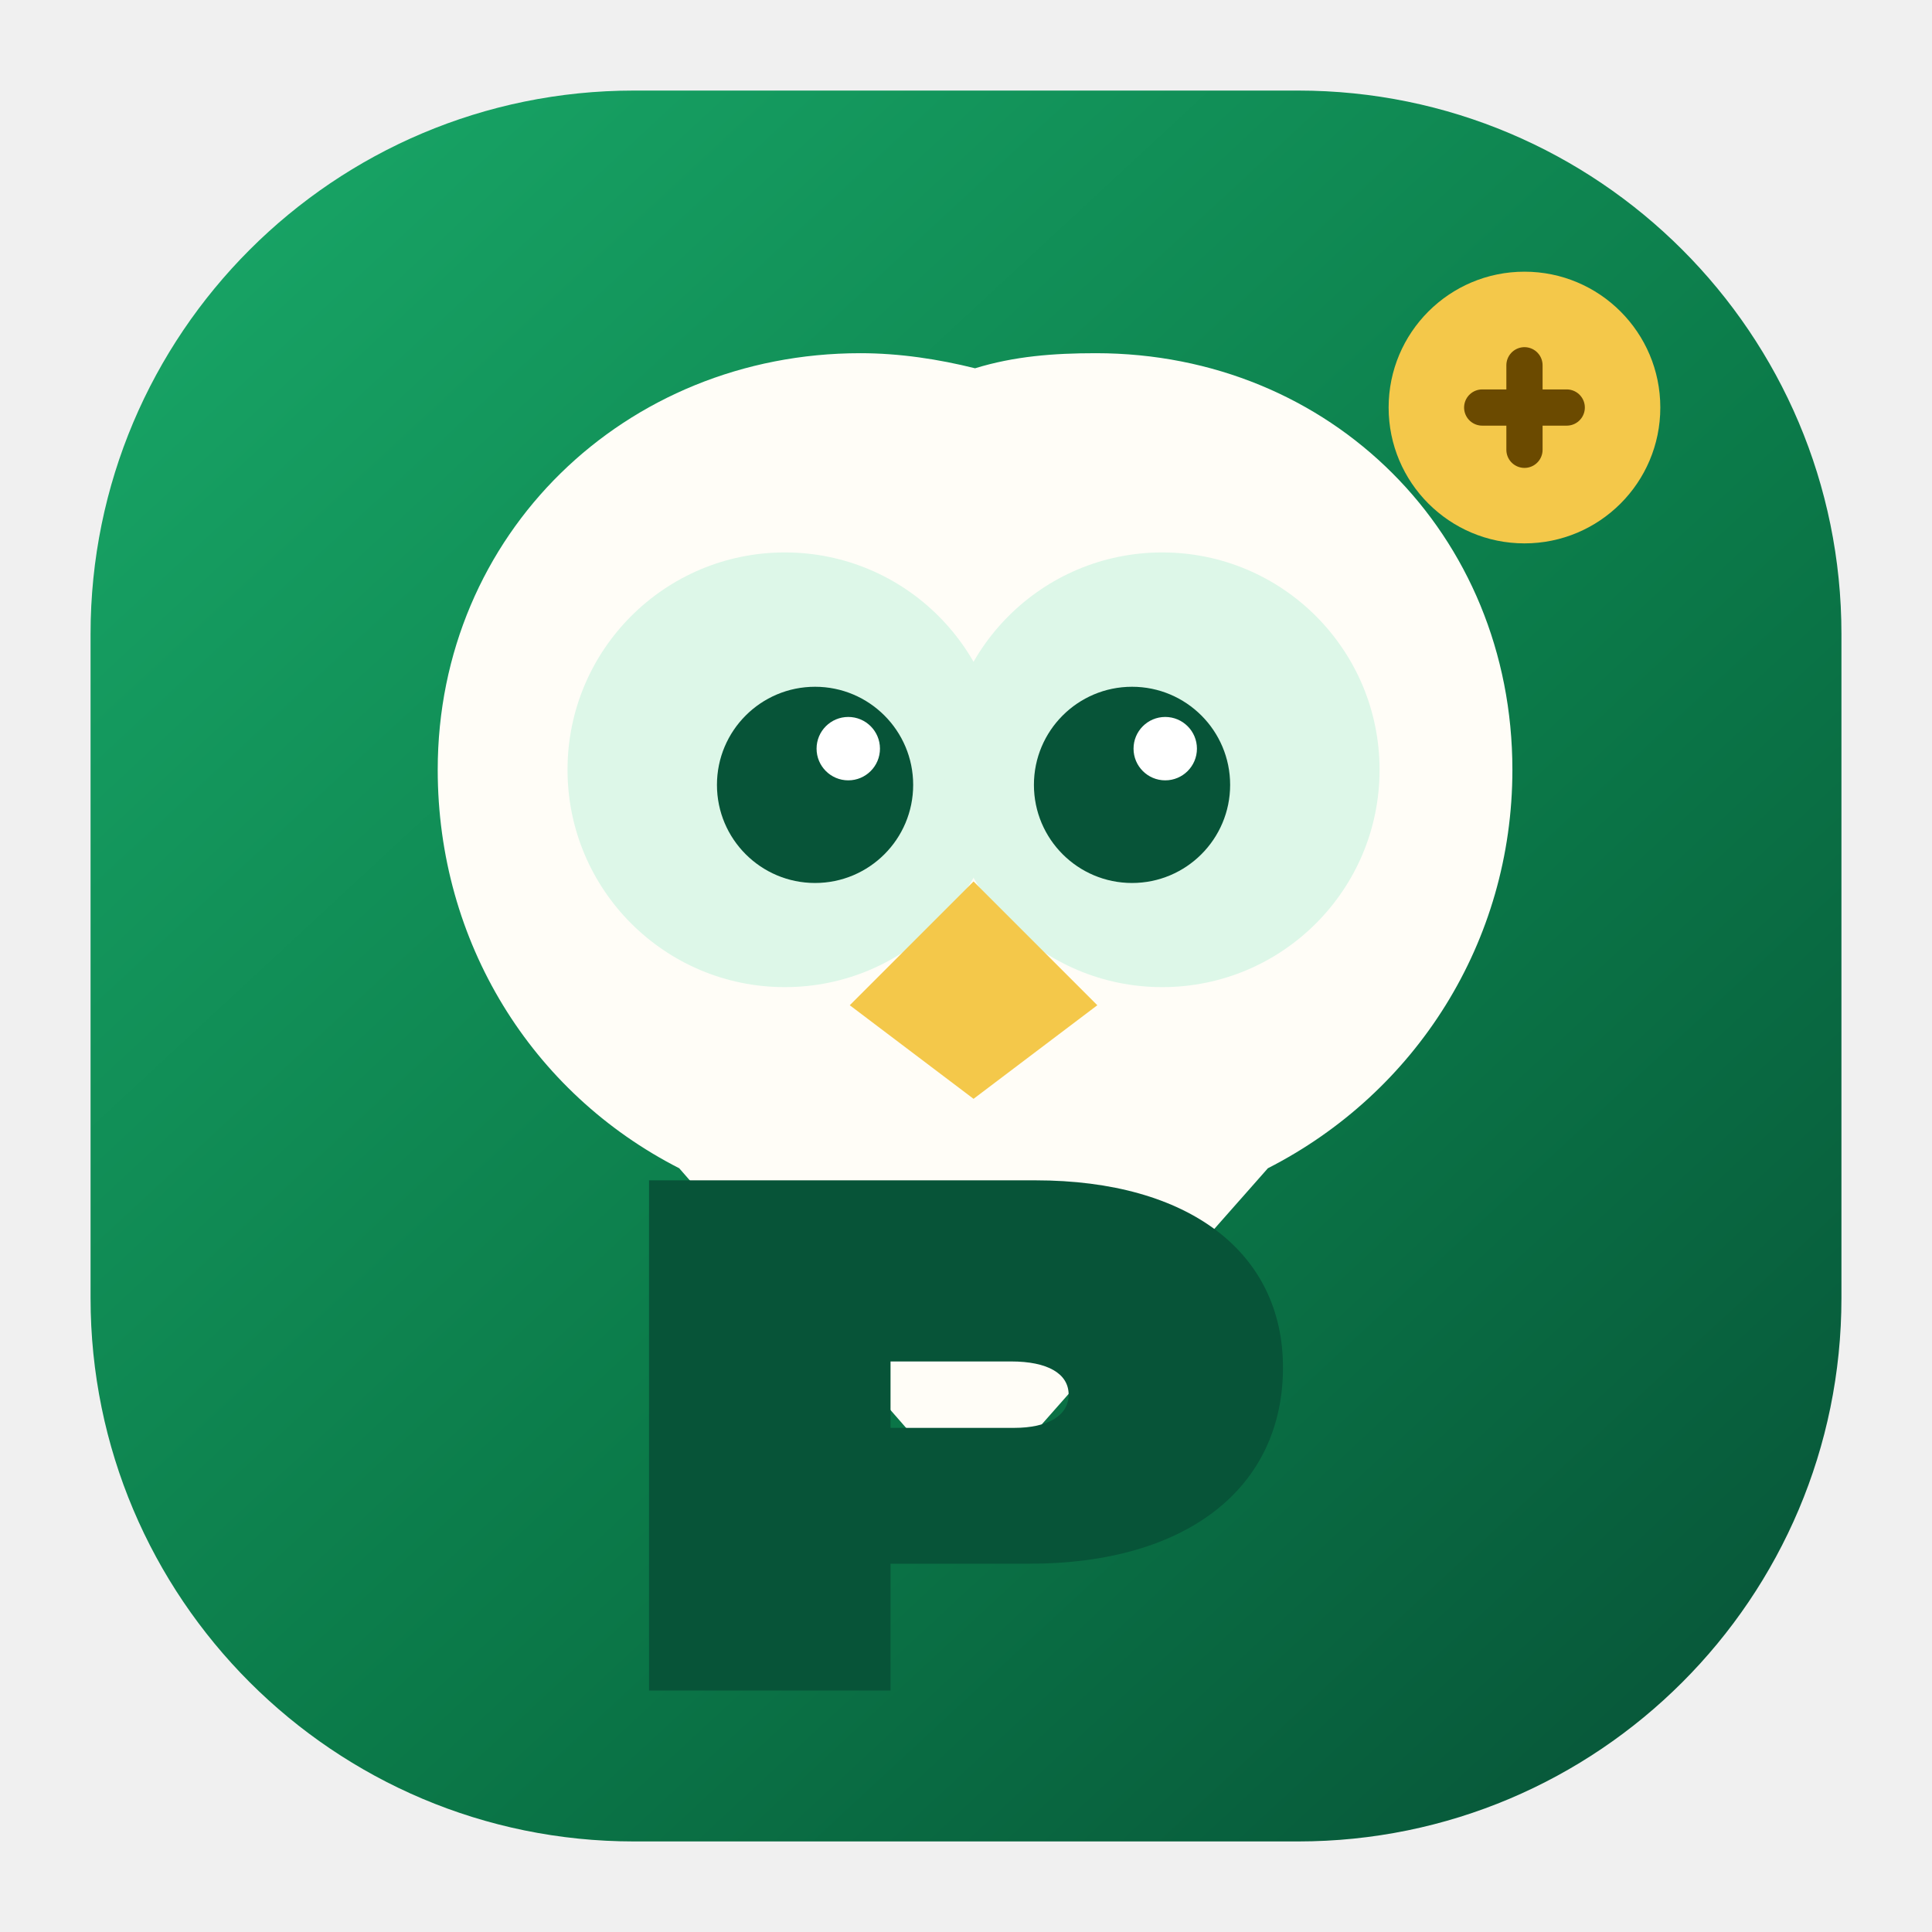
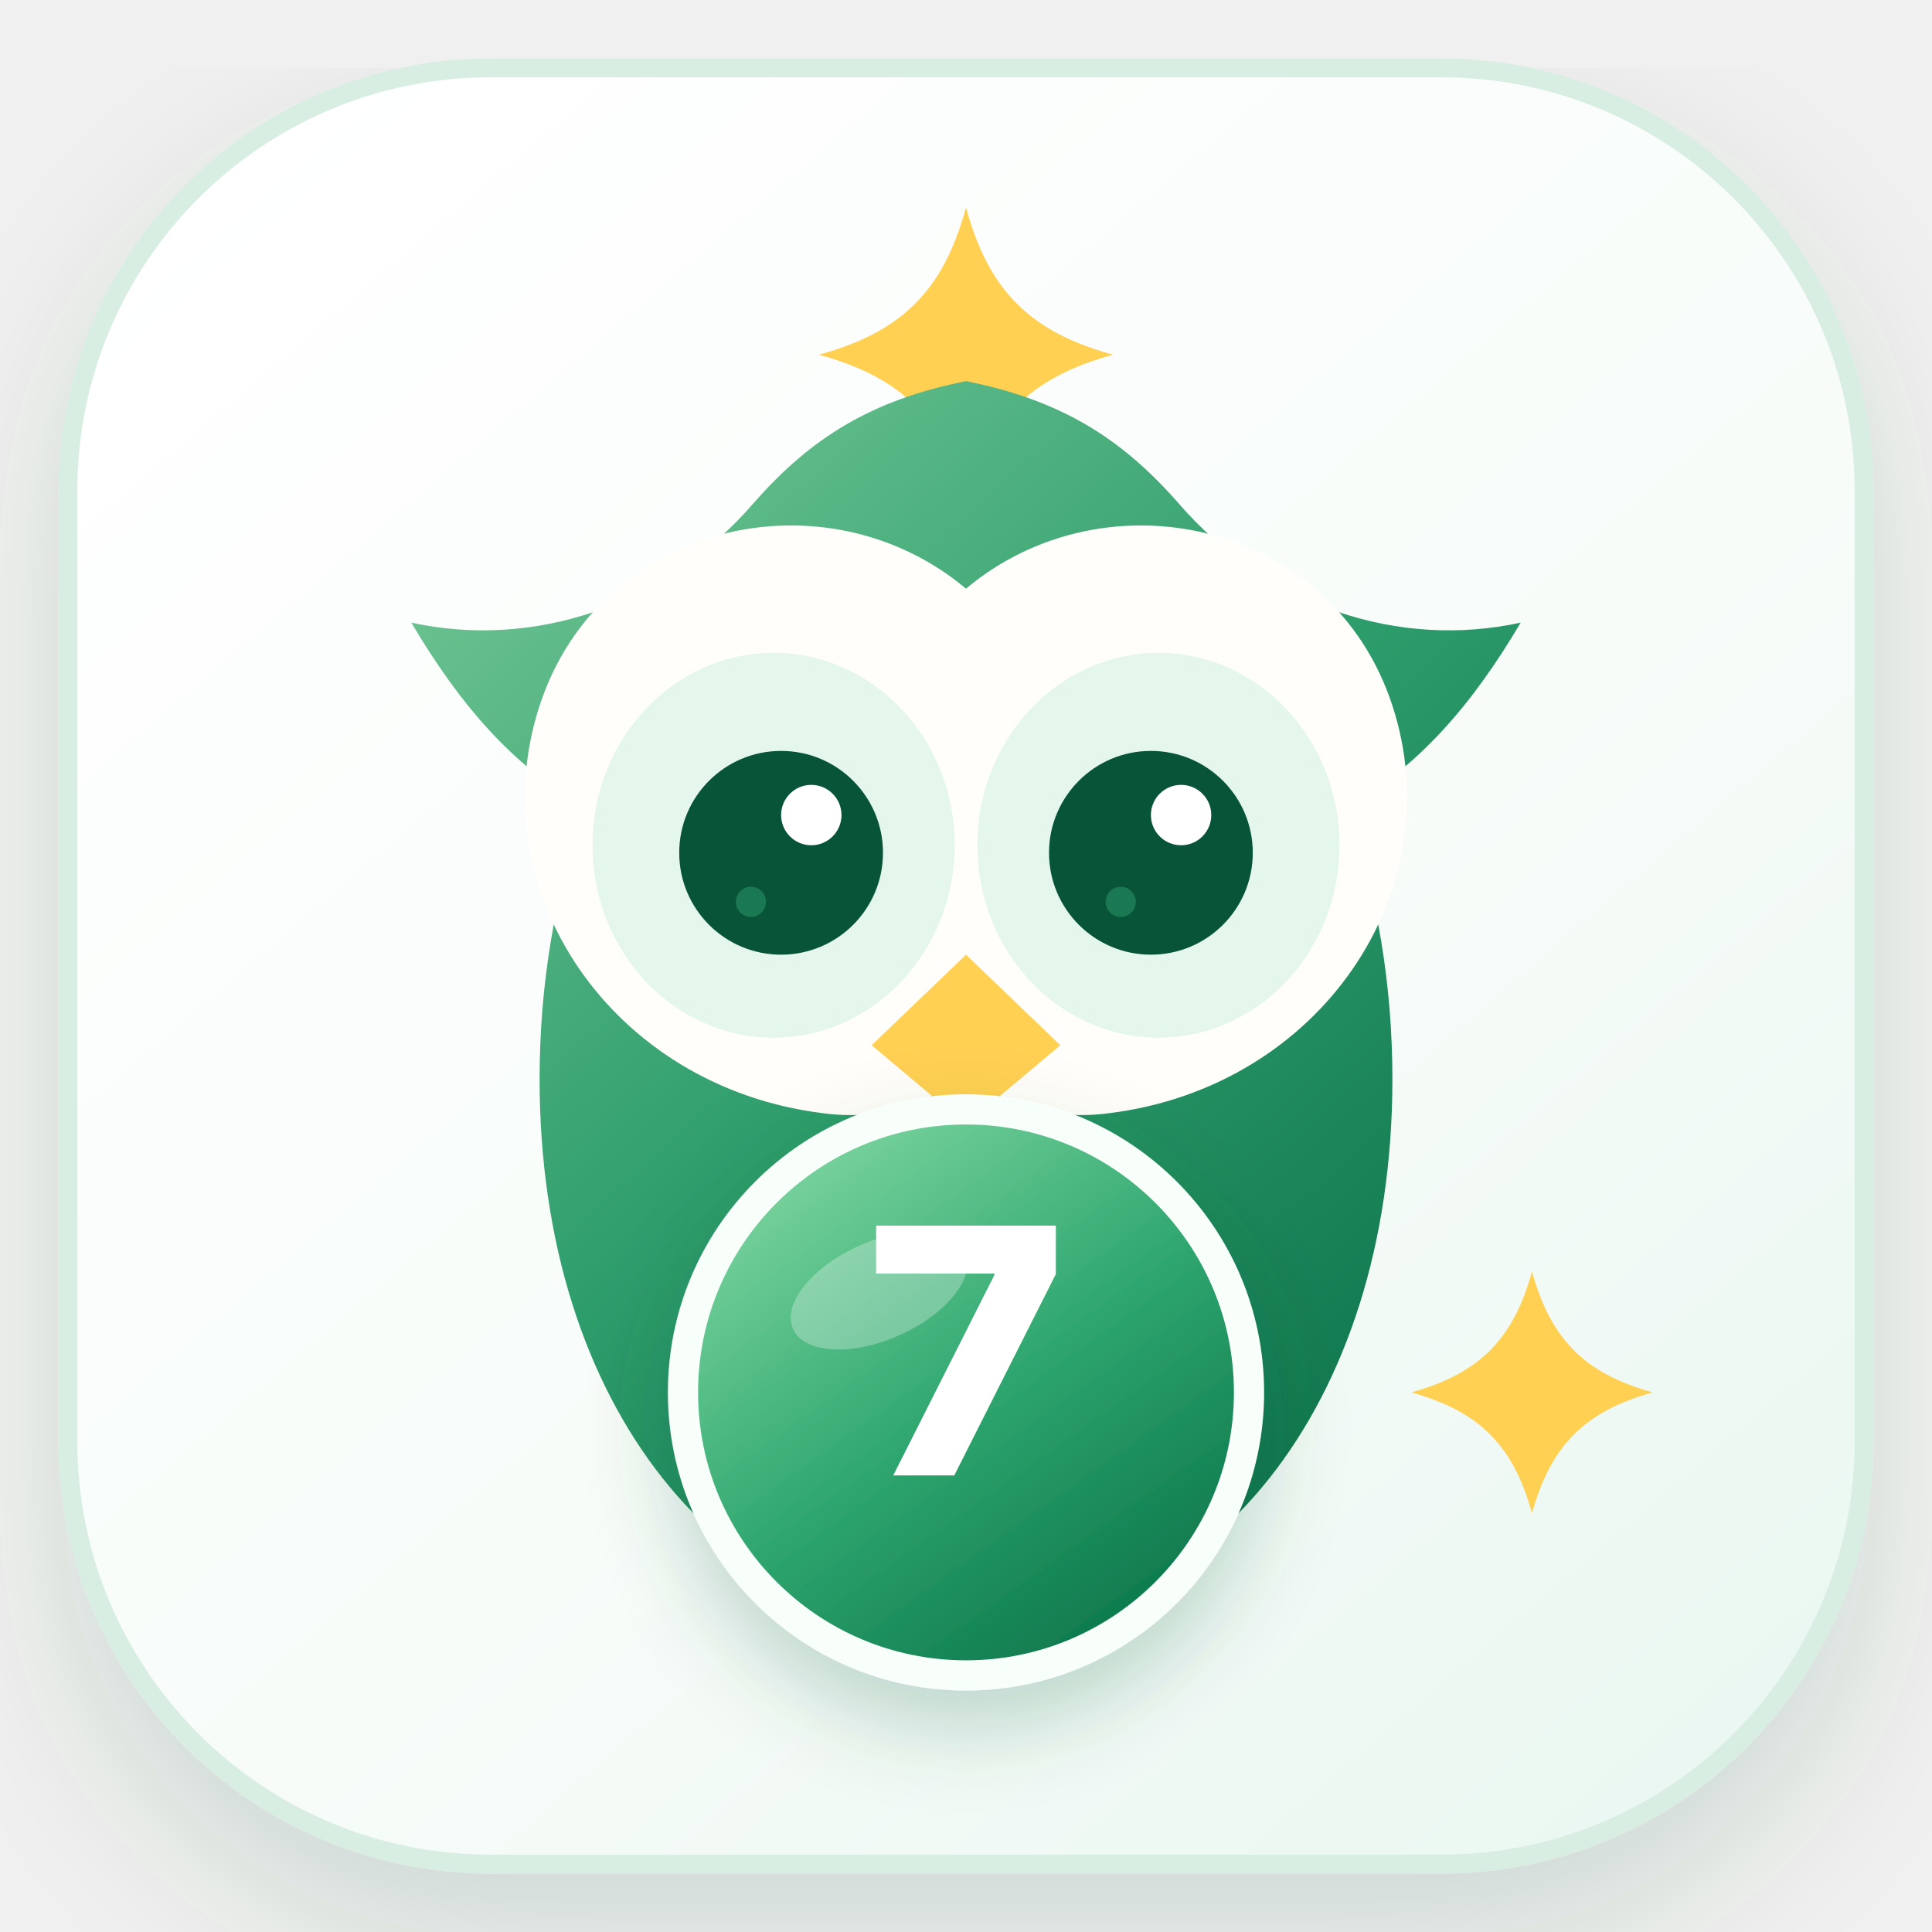
- <svg xmlns="http://www.w3.org/2000/svg" viewBox="0 0 64 64" role="img" aria-label="Primy">
+ <svg xmlns="http://www.w3.org/2000/svg" viewBox="0 0 512 512" role="img" aria-label="Primy">
  <defs>
-     <linearGradient id="g" x1="7" y1="5" x2="58" y2="60" gradientUnits="userSpaceOnUse">
-       <stop stop-color="#18A566" />
-       <stop offset=".56" stop-color="#0B7A49" />
-       <stop offset="1" stop-color="#075438" />
+     <linearGradient id="surface" x1="64" y1="28" x2="454" y2="484" gradientUnits="userSpaceOnUse">
+       <stop stop-color="#FFFFFF" />
+       <stop offset="0.58" stop-color="#F7FCF9" />
+       <stop offset="1" stop-color="#EAF7F1" />
    </linearGradient>
+     <linearGradient id="owl" x1="122" y1="96" x2="390" y2="394" gradientUnits="userSpaceOnUse">
+       <stop stop-color="#78C998" />
+       <stop offset="0.52" stop-color="#2E9D6C" />
+       <stop offset="1" stop-color="#0B7049" />
+     </linearGradient>
+     <linearGradient id="ball" x1="206" y1="310" x2="302" y2="445" gradientUnits="userSpaceOnUse">
+       <stop stop-color="#79D39D" />
+       <stop offset="0.48" stop-color="#2FA66F" />
+       <stop offset="1" stop-color="#087147" />
+     </linearGradient>
+     <filter id="shadow" x="-20%" y="-20%" width="140%" height="150%">
+       <feDropShadow dx="0" dy="18" stdDeviation="20" flood-color="#075438" flood-opacity="0.14" />
+     </filter>
+     <filter id="ballShadow" x="-30%" y="-30%" width="160%" height="170%">
+       <feDropShadow dx="0" dy="10" stdDeviation="11" flood-color="#075438" flood-opacity="0.22" />
+     </filter>
  </defs>
-   <rect x="3" y="3" width="58" height="58" rx="18" fill="url(#g)" />
-   <path d="M14.5 25.5c0-7.8 6.2-13.8 14-13.8 1.3 0 2.6.2 3.8.5 1.3-.4 2.6-.5 4-.5 7.8 0 13.8 6 13.8 13.8 0 5.7-3.2 10.7-8.1 13.2l-9.8 11.1-9.7-11.1c-4.9-2.5-8-7.5-8-13.2Z" fill="#FFFDF7" />
-   <circle cx="26" cy="25.5" r="7.2" fill="#DDF7E8" />
-   <circle cx="38.5" cy="25.5" r="7.2" fill="#DDF7E8" />
-   <circle cx="27" cy="26" r="3.25" fill="#075438" />
-   <circle cx="37.5" cy="26" r="3.25" fill="#075438" />
-   <circle cx="28.1" cy="24.8" r="1.05" fill="#fff" />
-   <circle cx="38.6" cy="24.8" r="1.05" fill="#fff" />
-   <path d="m32.25 29.2 4.1 4.1-4.1 3.1-4.1-3.1 4.1-4.1Z" fill="#F4C84A" />
-   <path d="M21.5 39.1h12.8c5.1 0 8.2 2.4 8.2 6.2 0 4-3.2 6.5-8.4 6.5h-4.6V56h-8V39.1Zm8 6v2.2h4.1c1.1 0 1.8-.4 1.8-1.1 0-.7-.7-1.1-1.9-1.1h-4Z" fill="#075438" />
-   <circle cx="50.5" cy="13.5" r="4.5" fill="#F4C84A" />
-   <path d="M49.1 13.5h2.8M50.5 12.1v2.8" stroke="#6B4A00" stroke-width="1.2" stroke-linecap="round" />
+   <rect x="18" y="18" width="476" height="476" rx="112" fill="url(#surface)" stroke="#D9EEE3" stroke-width="5" filter="url(#shadow)" />
+   <path d="M256 55c6 22 17 33 39 39-22 6-33 17-39 39-6-22-17-33-39-39 22-6 33-17 39-39Z" fill="#FFD052" />
+   <path d="M109 165c32 7 67-4 91-32 15-17 31-27 56-32 25 5 41 15 56 32 24 28 59 39 91 32-13 22-27 38-46 49 8 23 12 47 12 72 0 87-49 146-113 146s-113-59-113-146c0-25 4-49 12-72-19-11-33-27-46-49Z" fill="url(#owl)" />
+   <path d="M256 156c-37-31-97-18-113 31-16 49 19 101 75 108 15 2 27-2 38-10 11 8 23 12 38 10 56-7 91-59 75-108-16-49-76-62-113-31Z" fill="#FFFEFA" />
+   <ellipse cx="205" cy="224" rx="48" ry="51" fill="#E5F7ED" />
+   <ellipse cx="307" cy="224" rx="48" ry="51" fill="#E5F7ED" />
+   <circle cx="207" cy="226" r="27" fill="#075438" />
+   <circle cx="305" cy="226" r="27" fill="#075438" />
+   <circle cx="215" cy="216" r="8" fill="#FFFFFF" />
+   <circle cx="313" cy="216" r="8" fill="#FFFFFF" />
+   <circle cx="199" cy="239" r="4" fill="#2E9D6C" opacity="0.5" />
+   <circle cx="297" cy="239" r="4" fill="#2E9D6C" opacity="0.5" />
+   <path d="M256 253 281 277 256 298 231 277 256 253Z" fill="#FFD052" />
+   <circle cx="256" cy="369" r="75" fill="url(#ball)" stroke="#F8FFFB" stroke-width="8" filter="url(#ballShadow)" />
+   <ellipse cx="233" cy="342" rx="25" ry="13" fill="#FFFFFF" opacity="0.28" transform="rotate(-24 233 342)" />
+   <text x="256" y="391" text-anchor="middle" font-family="Sora, Inter, Arial Rounded MT Bold, sans-serif" font-size="91" font-weight="800" fill="#FFFFFF">7</text>
+   <path d="M406 337c5 18 14 27 32 32-18 5-27 14-32 32-5-18-14-27-32-32 18-5 27-14 32-32Z" fill="#FFD052" />
</svg>
